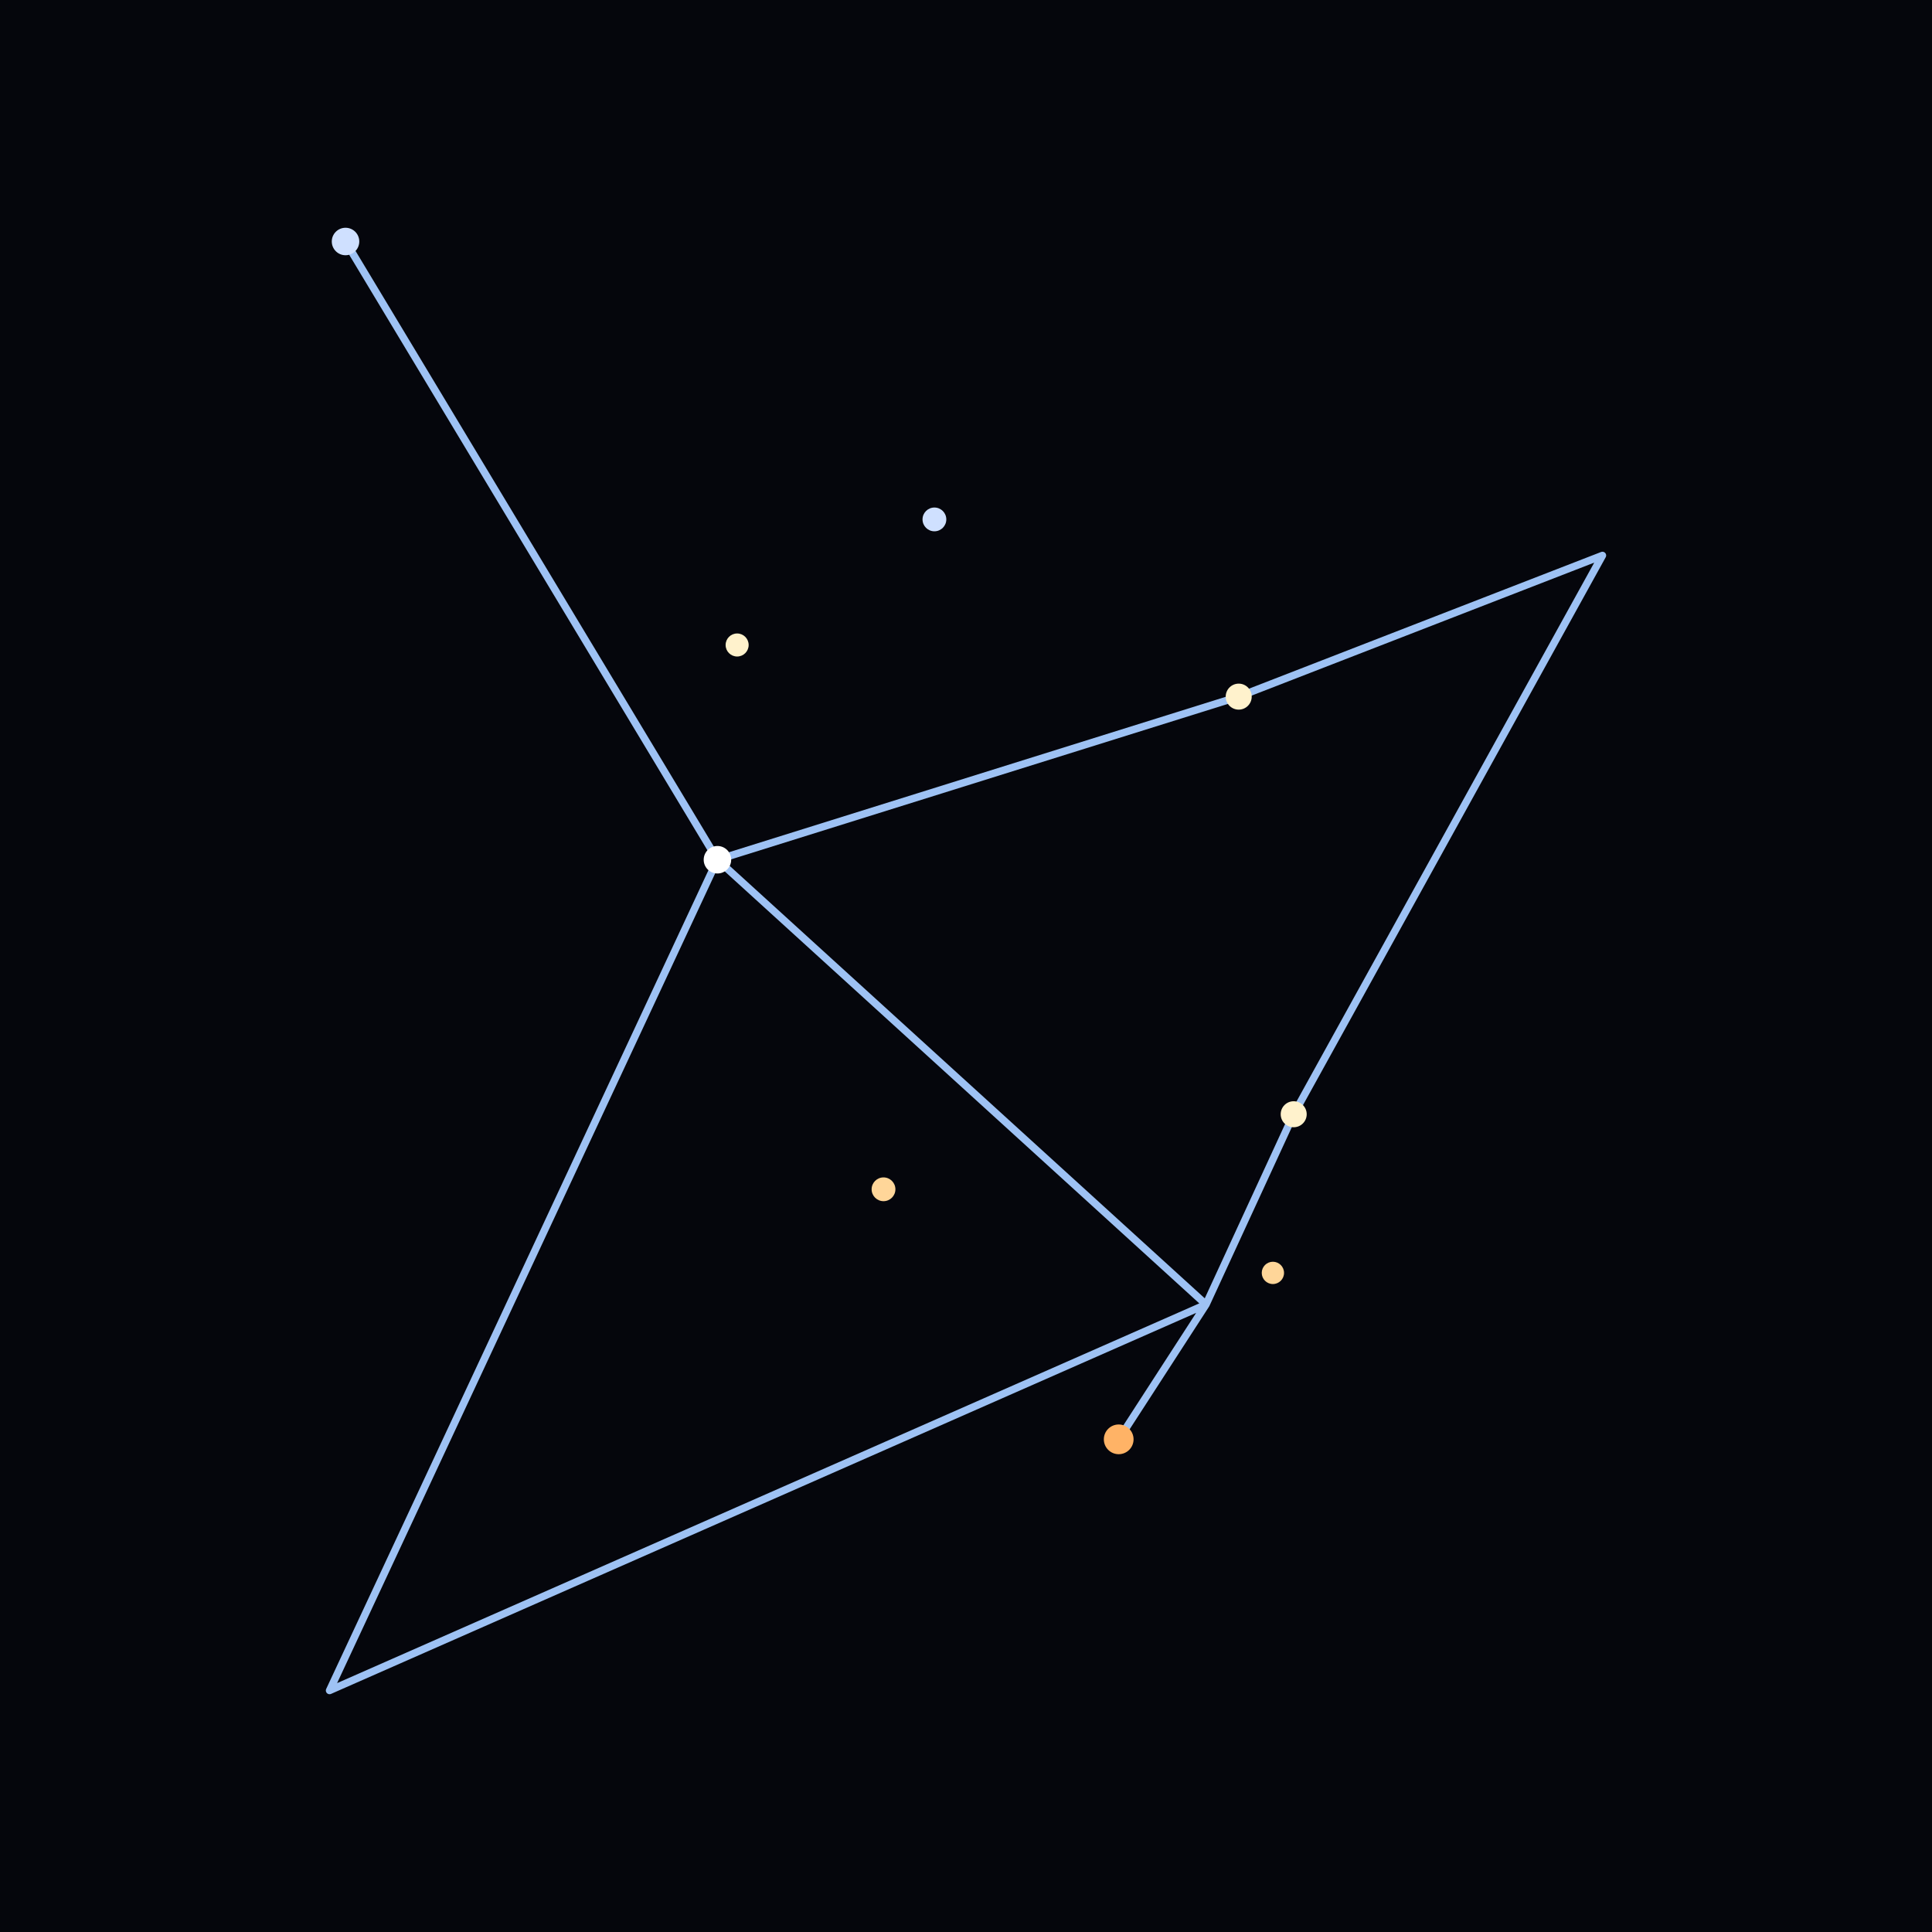
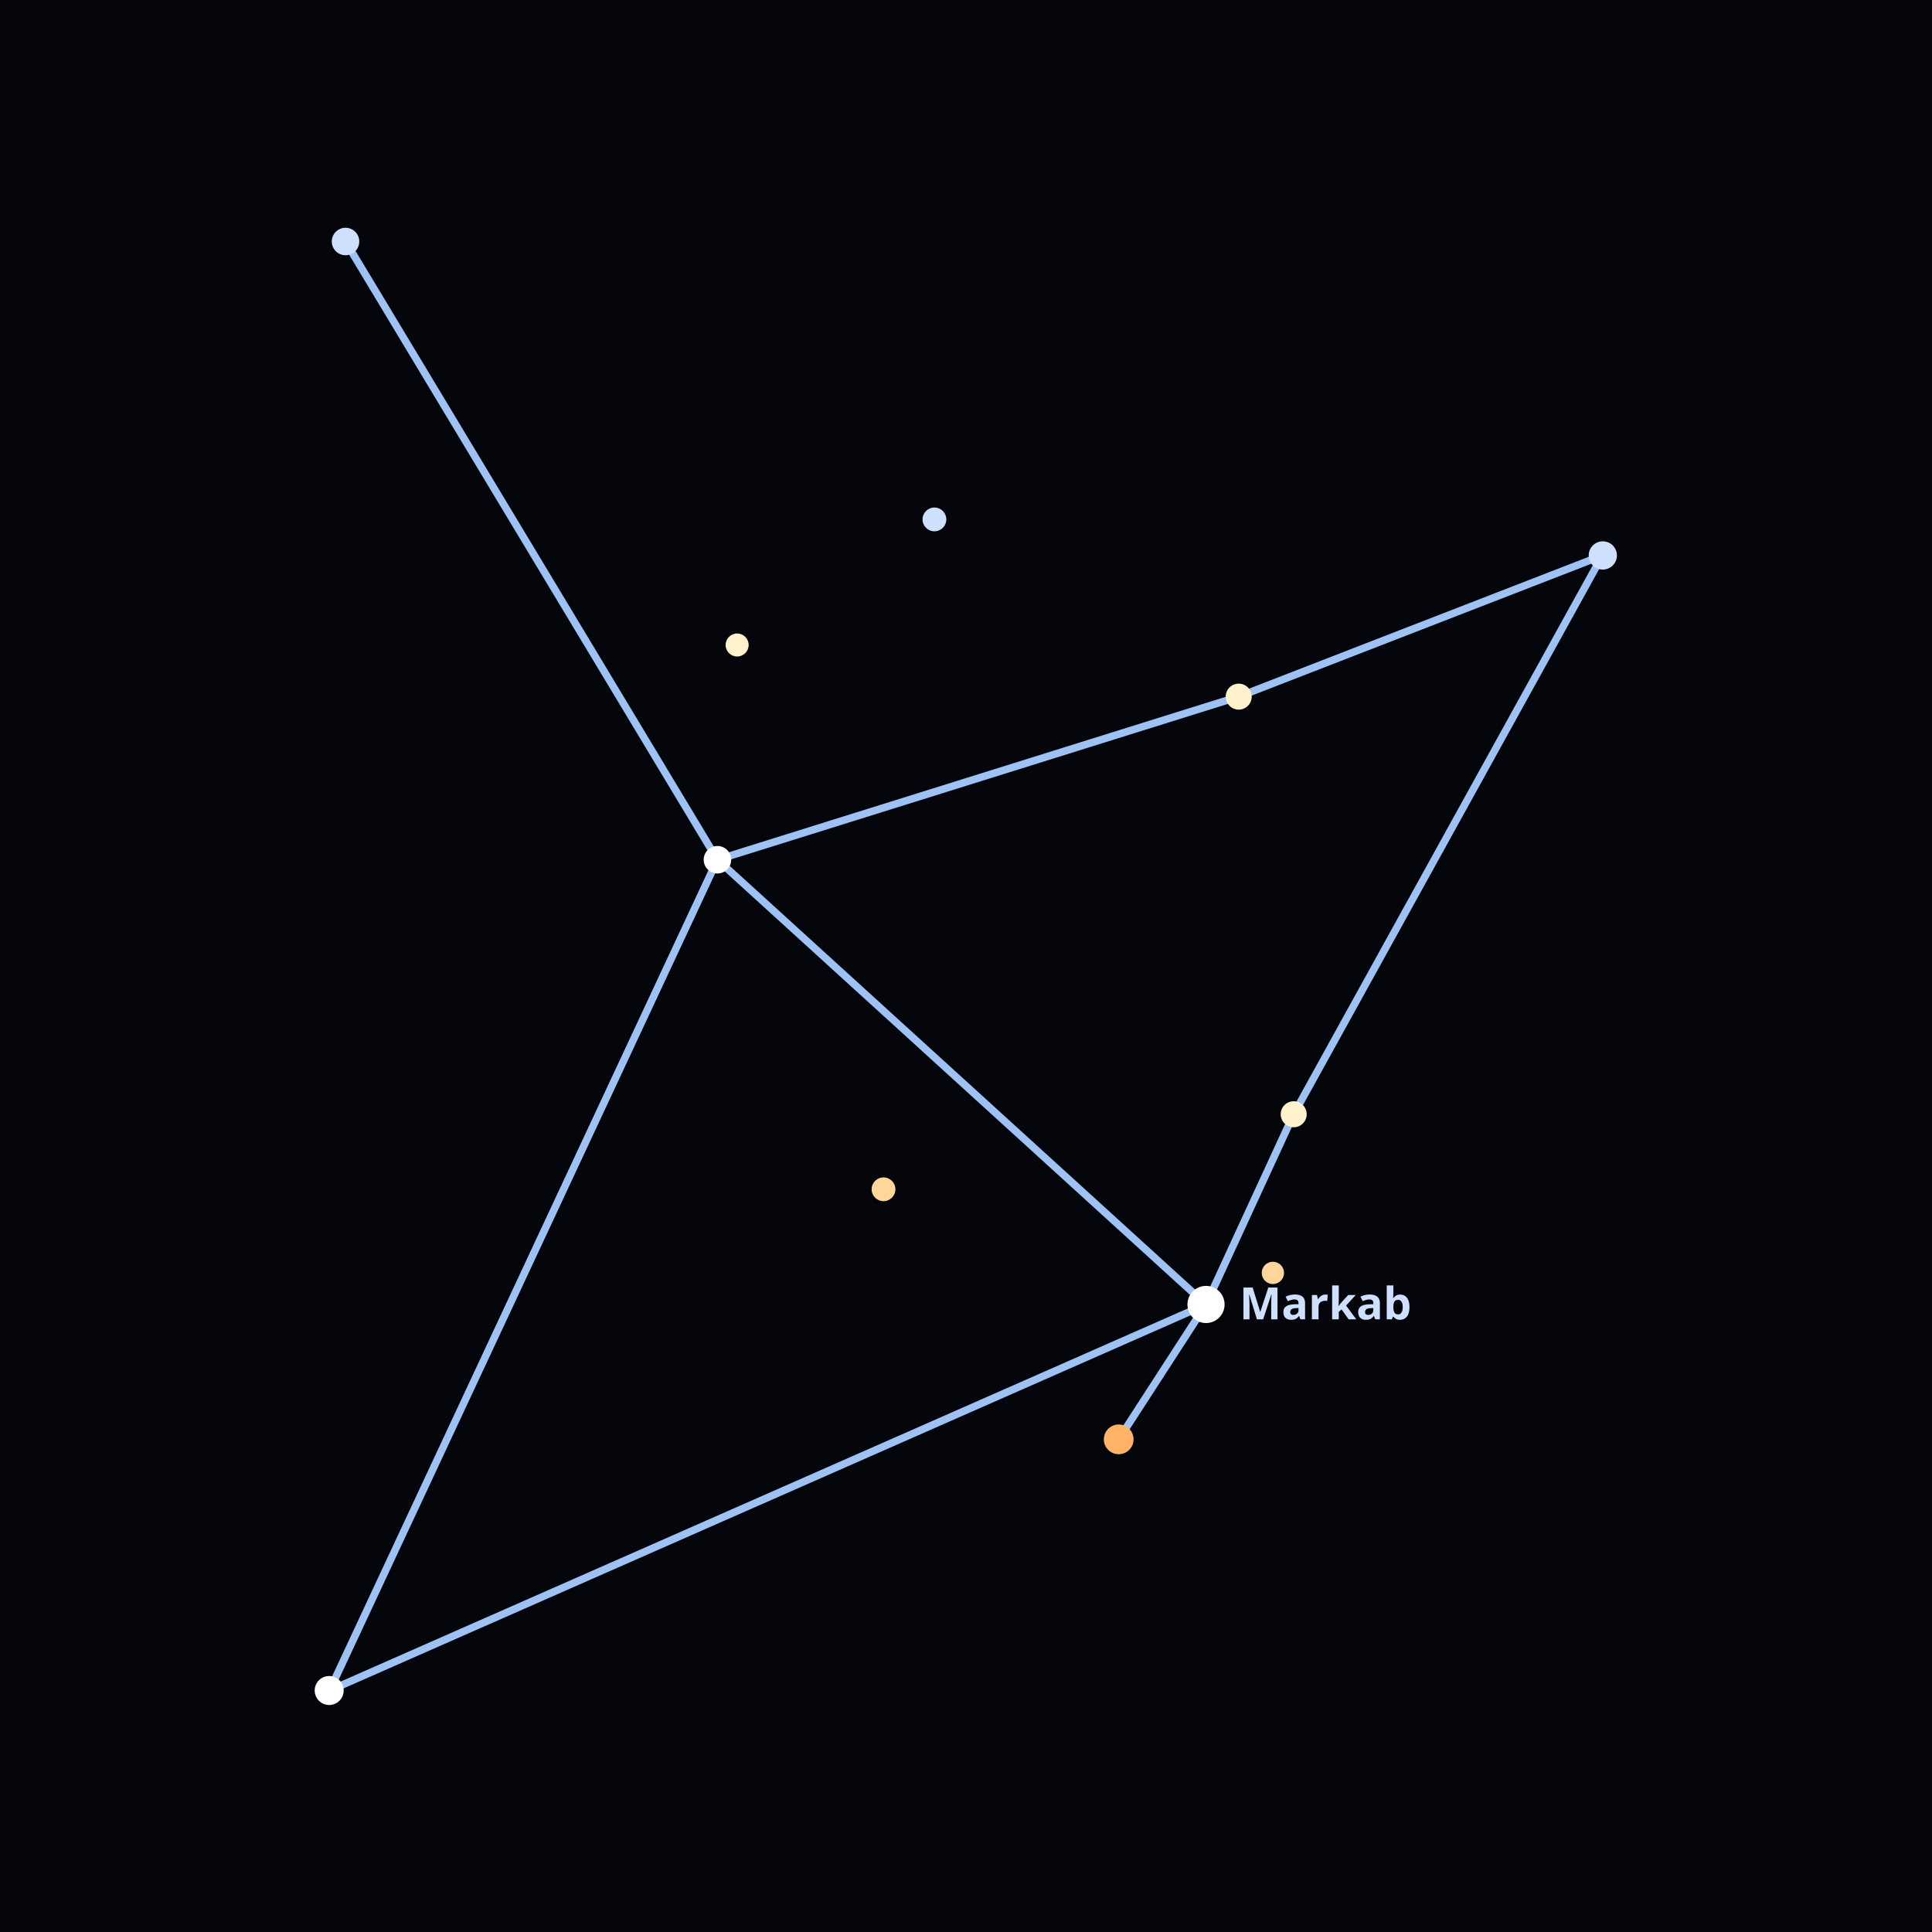
<svg xmlns="http://www.w3.org/2000/svg" viewBox="0 0 520 520" font-family="Audiowide, Segoe UI, sans-serif">
  <rect width="520" height="520" fill="#05060c" />
  <polyline points="301.1,387.4 324.6,351.1 348.2,299.9 431.3,149.5 333.4,187.5 193.1,231.4 88.7,455.0 324.6,351.1 193.1,231.4 93.0,65.0" fill="none" stroke="#a6ccff" stroke-width="2.0" stroke-opacity="0.95" stroke-linejoin="round" />
+   <circle class="star" cx="301.1" cy="387.4" r="4.0" fill="#ffb366" data-name="HIP 97278" data-meta="mag 2.72" />
+   <circle class="star" cx="324.6" cy="351.1" r="5.0" fill="#ffffff" data-name="Markab" data-meta="mag 0.76" />
+   <text x="333.6" y="355.1" fill="#cfe0ff" font-size="12" font-weight="bold">Markab</text>
+   <circle class="star" cx="348.2" cy="299.9" r="3.5" fill="#fff2cc" data-name="HIP 98036" data-meta="mag 3.71" />
+   <circle class="star" cx="431.4" cy="149.5" r="3.8" fill="#cfe0ff" data-name="HIP 99473" data-meta="mag 3.24" />
+   <circle class="star" cx="333.4" cy="187.5" r="3.5" fill="#fff2cc" data-name="HIP 97804" data-meta="mag 3.87" />
+   <circle class="star" cx="193.1" cy="231.4" r="3.7" fill="#ffffff" data-name="HIP 95501" data-meta="mag 3.36" />
+   <circle class="star" cx="88.6" cy="455.0" r="3.9" fill="#ffffff" data-name="HIP 93747" data-meta="mag 2.99" />
+   <circle class="star" cx="93.0" cy="65.0" r="3.7" fill="#cfe0ff" data-name="HIP 93805" data-meta="mag 3.43" />
  <circle class="star" cx="-722.7" cy="-383.3" r="4.9" fill="#ffb366" data-name="Tarazed" data-meta="mag 1.06" />
  <text x="-713.8" y="-379.3" fill="#cfe0ff" font-size="12" font-weight="bold">Tarazed</text>
-   <circle class="star" cx="301.1" cy="387.4" r="4.0" fill="#ffb366" data-name="HIP 97278" data-meta="mag 2.72" />
  <circle class="star" cx="-660.9" cy="824.0" r="4.0" fill="#fff2cc" data-name="Altair" data-meta="mag 2.81" />
  <text x="-652.9" y="828.0" fill="#cfe0ff" font-size="12" font-weight="bold">Altair</text>
-   <circle class="star" cx="193.1" cy="231.4" r="3.7" fill="#ffffff" data-name="HIP 95501" data-meta="mag 3.36" />
-   <circle class="star" cx="93.0" cy="65.0" r="3.7" fill="#cfe0ff" data-name="HIP 93805" data-meta="mag 3.43" />
-   <circle class="star" cx="348.2" cy="299.9" r="3.5" fill="#fff2cc" data-name="HIP 98036" data-meta="mag 3.71" />
-   <circle class="star" cx="333.4" cy="187.5" r="3.5" fill="#fff2cc" data-name="HIP 97804" data-meta="mag 3.87" />
  <circle class="star" cx="251.5" cy="139.8" r="3.2" fill="#cfe0ff" data-name="HIP 96468" data-meta="mag 4.36" />
  <circle class="star" cx="237.8" cy="320.1" r="3.2" fill="#ffd699" data-name="HIP 96229" data-meta="mag 4.45" />
  <circle class="star" cx="198.4" cy="173.6" r="3.1" fill="#fff2cc" data-name="HIP 95585" data-meta="mag 4.64" />
  <circle class="star" cx="342.6" cy="342.6" r="3.0" fill="#ffd699" data-name="HIP 97938" data-meta="mag 4.71" />
</svg>
